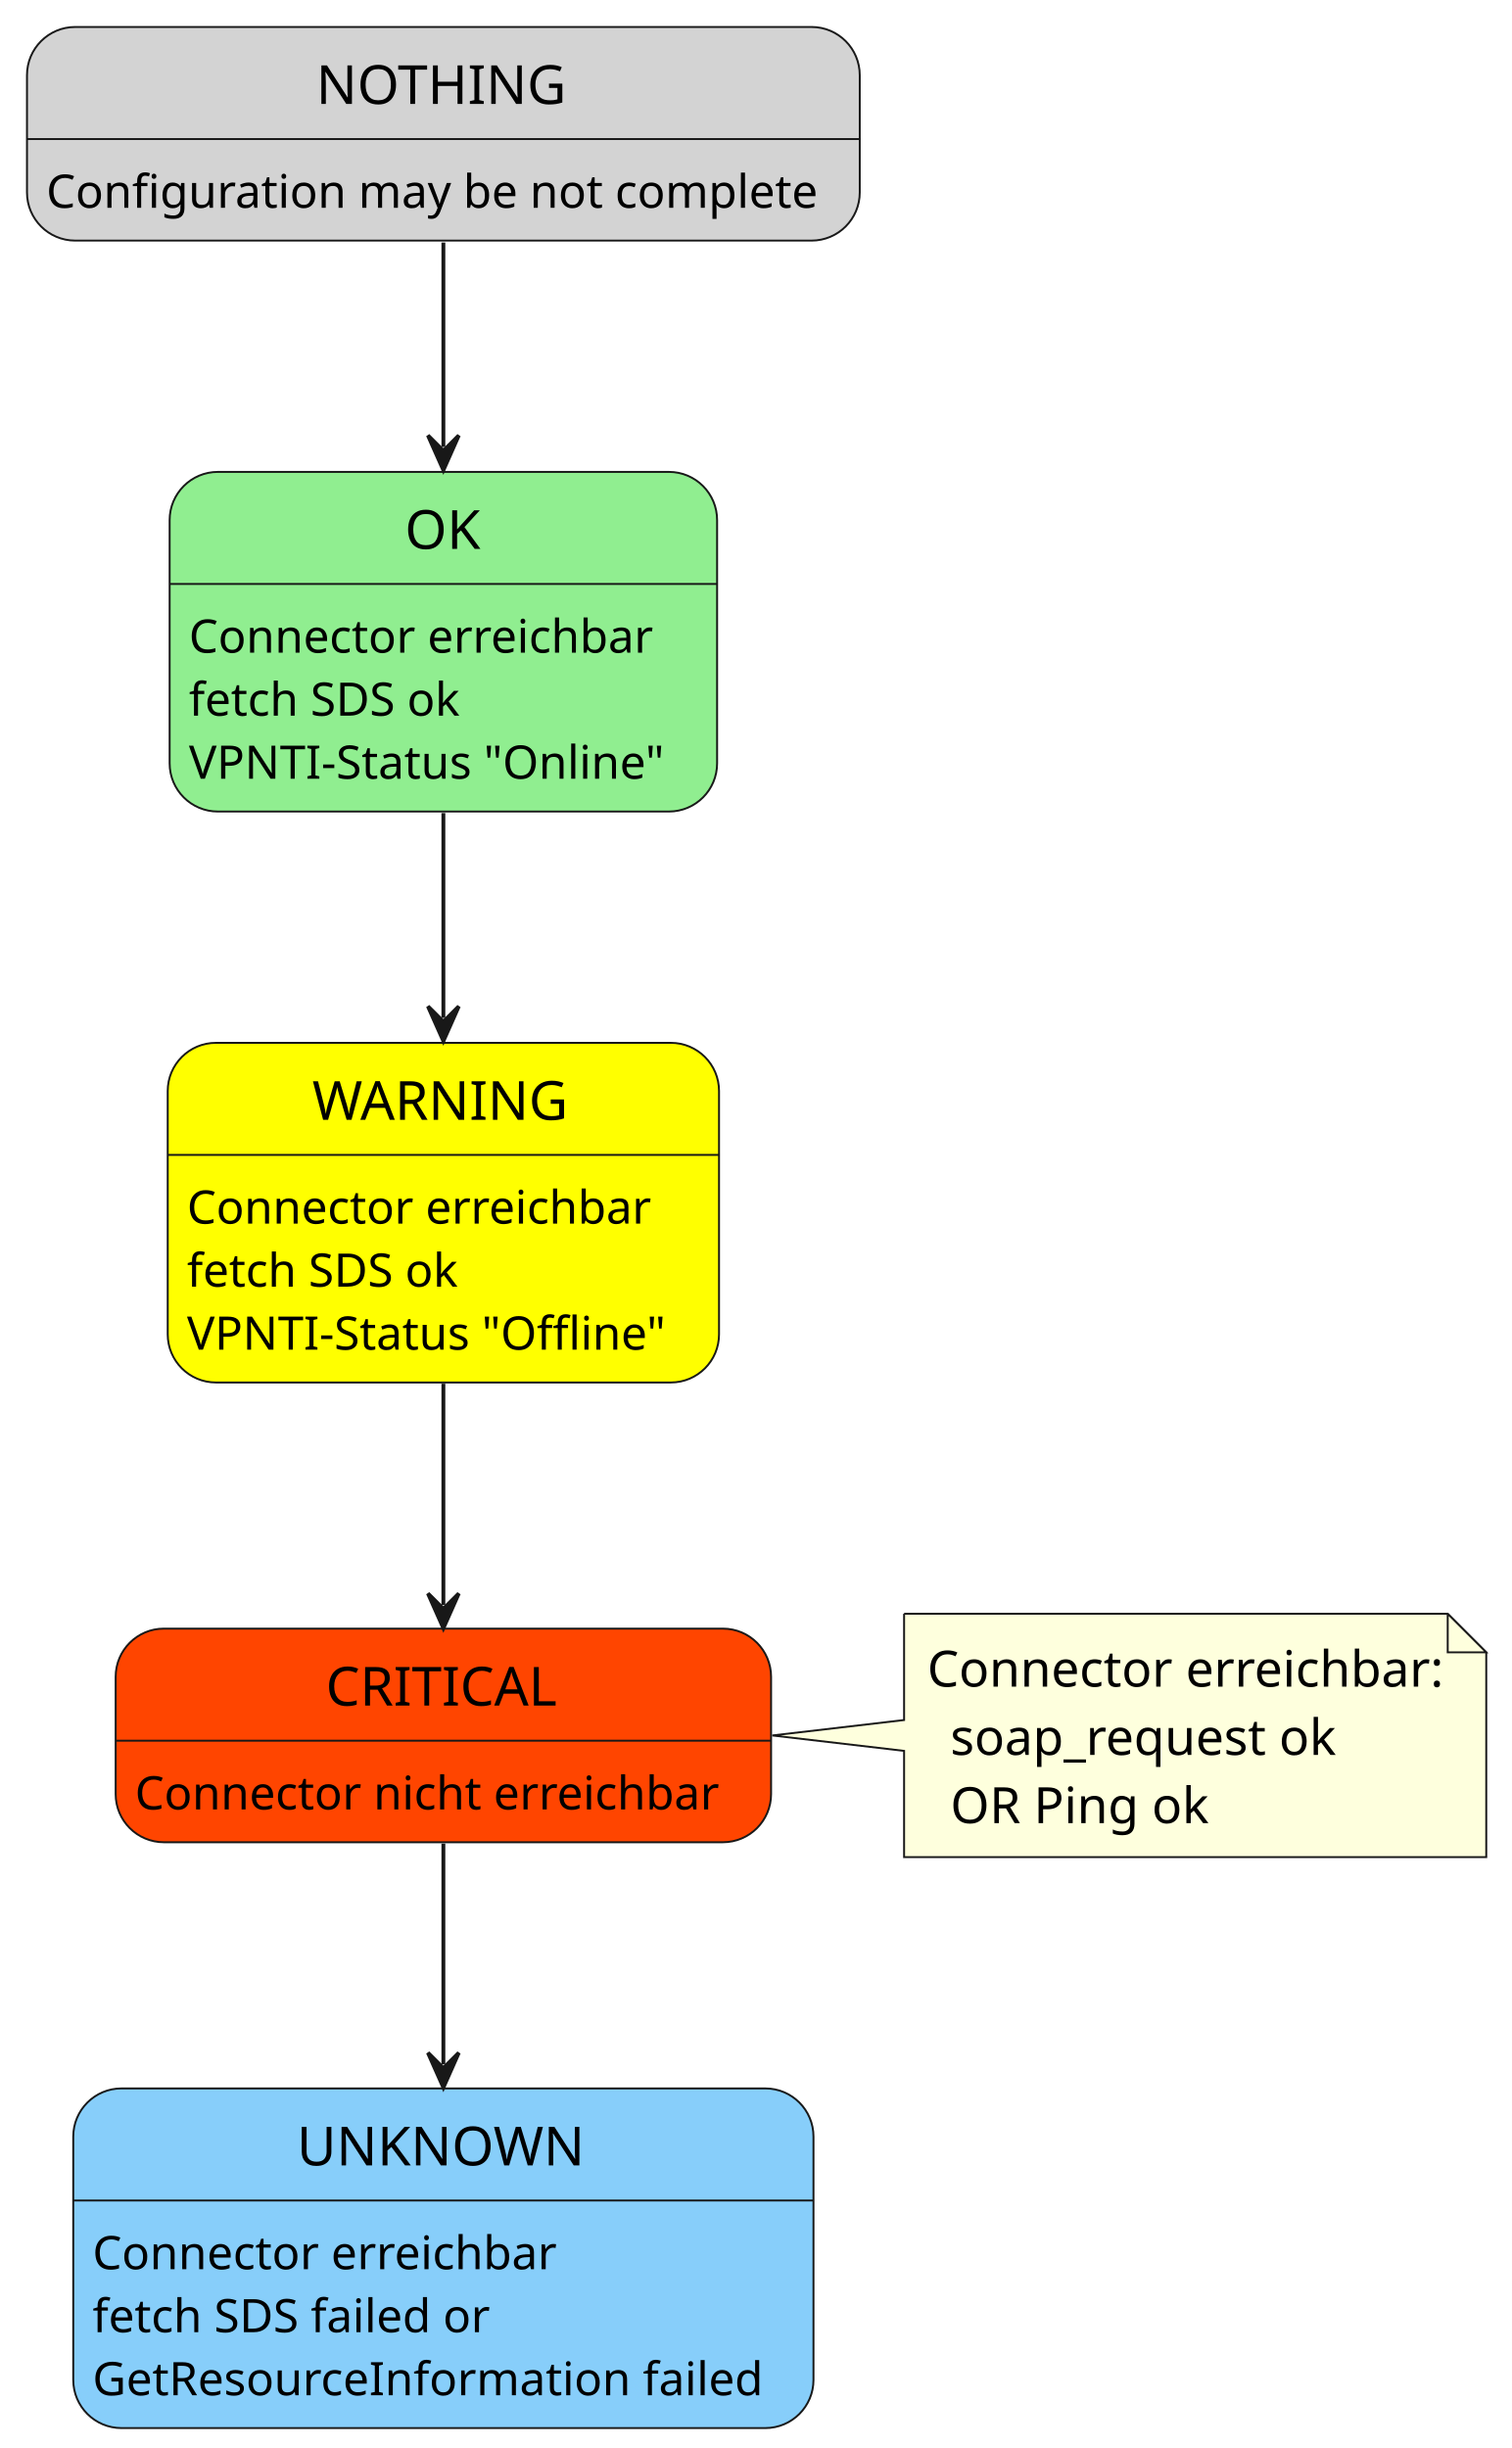
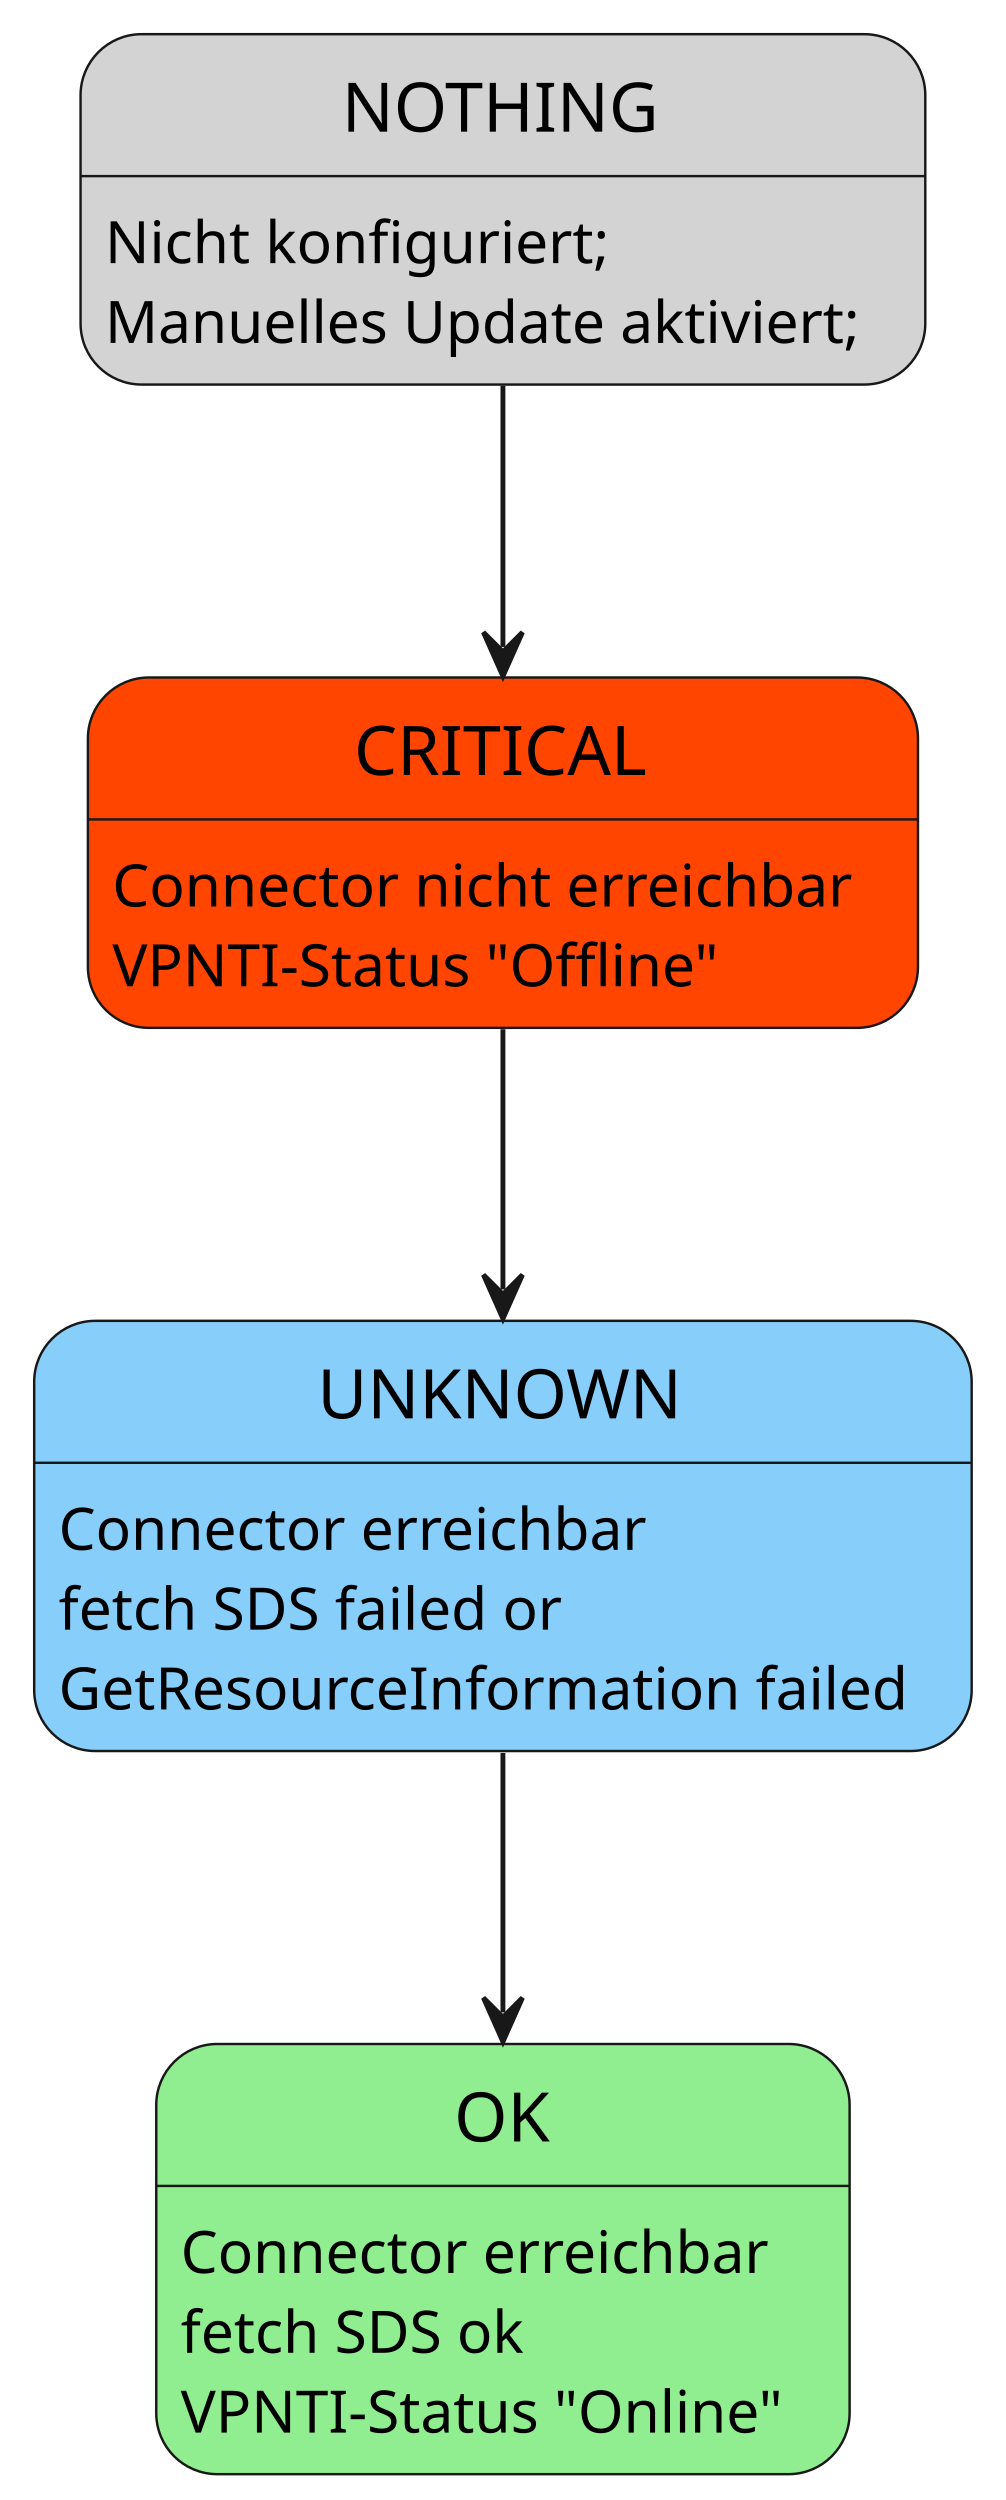
- <svg xmlns="http://www.w3.org/2000/svg" contentStyleType="text/css" height="635px" preserveAspectRatio="none" style="width:392px;height:635px;background:#FFFFFF;" version="1.1" viewBox="0 0 392 635" width="392px" zoomAndPan="magnify">
+ <svg xmlns="http://www.w3.org/2000/svg" contentStyleType="text/css" height="512px" preserveAspectRatio="none" style="width:206px;height:512px;background:#FFFFFF;" version="1.1" viewBox="0 0 206 512" width="206px" zoomAndPan="magnify">
  <defs />
  <g>
    <g id="OK">
-       <rect fill="#90EE90" height="88.1" rx="12.5" ry="12.5" style="stroke:#181818;stroke-width:0.5;" width="142" x="44" y="122.41" />
-       <line style="stroke:#181818;stroke-width:0.5;" x1="44" x2="186" y1="151.478" y2="151.478" />
-       <text fill="#000000" font-family="sans-serif" font-size="14" lengthAdjust="spacing" textLength="20" x="105" y="142.376">OK</text>
-       <text fill="#000000" font-family="sans-serif" font-size="12" lengthAdjust="spacing" textLength="120" x="49" y="169.306">Connector erreichbar</text>
-       <text fill="#000000" font-family="sans-serif" font-size="12" lengthAdjust="spacing" textLength="70" x="49" y="185.65">fetch SDS ok</text>
-       <text fill="#000000" font-family="sans-serif" font-size="12" lengthAdjust="spacing" textLength="122" x="49" y="201.994">VPNTI-Status "Online"</text>
-     </g>
-     <g id="WARNING">
-       <rect fill="#FFFF00" height="88.1" rx="12.5" ry="12.5" style="stroke:#181818;stroke-width:0.5;" width="143" x="43.5" y="270.51" />
-       <line style="stroke:#181818;stroke-width:0.5;" x1="43.5" x2="186.5" y1="299.578" y2="299.578" />
-       <text fill="#000000" font-family="sans-serif" font-size="14" lengthAdjust="spacing" textLength="68" x="81" y="290.476">WARNING</text>
-       <text fill="#000000" font-family="sans-serif" font-size="12" lengthAdjust="spacing" textLength="120" x="48.5" y="317.406">Connector erreichbar</text>
-       <text fill="#000000" font-family="sans-serif" font-size="12" lengthAdjust="spacing" textLength="70" x="48.5" y="333.75">fetch SDS ok</text>
-       <text fill="#000000" font-family="sans-serif" font-size="12" lengthAdjust="spacing" textLength="123" x="48.5" y="350.094">VPNTI-Status "Offline"</text>
+       <rect fill="#90EE90" height="88.1" rx="12.5" ry="12.5" style="stroke:#181818;stroke-width:0.5;" width="142" x="32" y="418.61" />
+       <line style="stroke:#181818;stroke-width:0.5;" x1="32" x2="174" y1="447.678" y2="447.678" />
+       <text fill="#000000" font-family="sans-serif" font-size="14" lengthAdjust="spacing" textLength="20" x="93" y="438.576">OK</text>
+       <text fill="#000000" font-family="sans-serif" font-size="12" lengthAdjust="spacing" textLength="120" x="37" y="465.506">Connector erreichbar</text>
+       <text fill="#000000" font-family="sans-serif" font-size="12" lengthAdjust="spacing" textLength="70" x="37" y="481.85">fetch SDS ok</text>
+       <text fill="#000000" font-family="sans-serif" font-size="12" lengthAdjust="spacing" textLength="122" x="37" y="498.194">VPNTI-Status "Online"</text>
    </g>
    <g id="CRITICAL">
-       <rect fill="#FF4500" height="55.412" rx="12.5" ry="12.5" style="stroke:#181818;stroke-width:0.5;" width="170" x="30" y="422.46" />
-       <line style="stroke:#181818;stroke-width:0.5;" x1="30" x2="200" y1="451.528" y2="451.528" />
-       <text fill="#000000" font-family="sans-serif" font-size="14" lengthAdjust="spacing" textLength="61" x="84.5" y="442.426">CRITICAL</text>
-       <text fill="#000000" font-family="sans-serif" font-size="12" lengthAdjust="spacing" textLength="150" x="35" y="469.356">Connector nicht erreichbar</text>
+       <rect fill="#FF4500" height="71.756" rx="12.5" ry="12.5" style="stroke:#181818;stroke-width:0.5;" width="170" x="18" y="138.75" />
+       <line style="stroke:#181818;stroke-width:0.5;" x1="18" x2="188" y1="167.818" y2="167.818" />
+       <text fill="#000000" font-family="sans-serif" font-size="14" lengthAdjust="spacing" textLength="61" x="72.5" y="158.716">CRITICAL</text>
+       <text fill="#000000" font-family="sans-serif" font-size="12" lengthAdjust="spacing" textLength="150" x="23" y="185.646">Connector nicht erreichbar</text>
+       <text fill="#000000" font-family="sans-serif" font-size="12" lengthAdjust="spacing" textLength="123" x="23" y="201.99">VPNTI-Status "Offline"</text>
    </g>
    <g id="UNKNOWN">
-       <rect fill="#87CEFA" height="88.1" rx="12.5" ry="12.5" style="stroke:#181818;stroke-width:0.5;" width="192" x="19" y="541.73" />
-       <line style="stroke:#181818;stroke-width:0.5;" x1="19" x2="211" y1="570.798" y2="570.798" />
-       <text fill="#000000" font-family="sans-serif" font-size="14" lengthAdjust="spacing" textLength="76" x="77" y="561.696">UNKNOWN</text>
-       <text fill="#000000" font-family="sans-serif" font-size="12" lengthAdjust="spacing" textLength="120" x="24" y="588.626">Connector erreichbar</text>
-       <text fill="#000000" font-family="sans-serif" font-size="12" lengthAdjust="spacing" textLength="103" x="24" y="604.97">fetch SDS failed or</text>
-       <text fill="#000000" font-family="sans-serif" font-size="12" lengthAdjust="spacing" textLength="172" x="24" y="621.314">GetResourceInformation failed</text>
+       <rect fill="#87CEFA" height="88.1" rx="12.5" ry="12.5" style="stroke:#181818;stroke-width:0.5;" width="192" x="7" y="270.51" />
+       <line style="stroke:#181818;stroke-width:0.5;" x1="7" x2="199" y1="299.578" y2="299.578" />
+       <text fill="#000000" font-family="sans-serif" font-size="14" lengthAdjust="spacing" textLength="76" x="65" y="290.476">UNKNOWN</text>
+       <text fill="#000000" font-family="sans-serif" font-size="12" lengthAdjust="spacing" textLength="120" x="12" y="317.406">Connector erreichbar</text>
+       <text fill="#000000" font-family="sans-serif" font-size="12" lengthAdjust="spacing" textLength="103" x="12" y="333.75">fetch SDS failed or</text>
+       <text fill="#000000" font-family="sans-serif" font-size="12" lengthAdjust="spacing" textLength="172" x="12" y="350.094">GetResourceInformation failed</text>
    </g>
    <g id="NOTHING">
-       <rect fill="#D3D3D3" height="55.412" rx="12.5" ry="12.5" style="stroke:#181818;stroke-width:0.5;" width="216" x="7" y="7" />
-       <line style="stroke:#181818;stroke-width:0.5;" x1="7" x2="223" y1="36.068" y2="36.068" />
-       <text fill="#000000" font-family="sans-serif" font-size="14" lengthAdjust="spacing" textLength="66" x="82" y="26.966">NOTHING</text>
-       <text fill="#000000" font-family="sans-serif" font-size="12" lengthAdjust="spacing" textLength="196" x="12" y="53.896">Configuration may be not complete</text>
+       <rect fill="#D3D3D3" height="71.756" rx="12.5" ry="12.5" style="stroke:#181818;stroke-width:0.5;" width="173" x="16.5" y="7" />
+       <line style="stroke:#181818;stroke-width:0.5;" x1="16.5" x2="189.5" y1="36.068" y2="36.068" />
+       <text fill="#000000" font-family="sans-serif" font-size="14" lengthAdjust="spacing" textLength="66" x="70" y="26.966">NOTHING</text>
+       <text fill="#000000" font-family="sans-serif" font-size="12" lengthAdjust="spacing" textLength="100" x="21.5" y="53.896">Nicht konfiguriert;</text>
+       <text fill="#000000" font-family="sans-serif" font-size="12" lengthAdjust="spacing" textLength="153" x="21.5" y="70.24">Manuelles Update aktiviert;</text>
    </g>
-     <g id="elem_GMN7">
-       <path d="M234.5,418.61 L234.5,446.17 L200.31,450.17 L234.5,454.17 L234.5,481.728 A0,0 0 0 0 234.5,481.728 L385.5,481.728 A0,0 0 0 0 385.5,481.728 L385.5,428.61 L375.5,418.61 L234.5,418.61 A0,0 0 0 0 234.5,418.61 " fill="#FEFFDD" style="stroke:#181818;stroke-width:0.5;" />
-       <path d="M375.5,418.61 L375.5,428.61 L385.5,428.61 L375.5,418.61 " fill="#FEFFDD" style="stroke:#181818;stroke-width:0.5;" />
-       <text fill="#000000" font-family="sans-serif" font-size="13" lengthAdjust="spacing" textLength="130" x="240.5" y="437.507">Connector erreichbar:</text>
-       <text fill="#000000" font-family="sans-serif" font-size="13" lengthAdjust="spacing" textLength="99" x="246.5" y="455.213">soap_request ok</text>
-       <text fill="#000000" font-family="sans-serif" font-size="13" lengthAdjust="spacing" textLength="66" x="246.5" y="472.919">OR Ping ok</text>
-     </g>
-     <g id="link_NOTHING_OK">
-       <path d="M115,62.91 C115,80 115,96.43 115,115.95 " fill="none" id="NOTHING-to-OK" style="stroke:#181818;stroke-width:1.0;" />
-       <polygon fill="#181818" points="115,121.95,119,112.95,115,116.95,111,112.95,115,121.95" style="stroke:#181818;stroke-width:1.0;" />
-     </g>
-     <g id="link_OK_WARNING">
-       <path d="M115,210.9 C115,229.57 115,245.35 115,264.04 " fill="none" id="OK-to-WARNING" style="stroke:#181818;stroke-width:1.0;" />
-       <polygon fill="#181818" points="115,270.04,119,261.04,115,265.04,111,261.04,115,270.04" style="stroke:#181818;stroke-width:1.0;" />
-     </g>
-     <g id="link_WARNING_CRITICAL">
-       <path d="M115,358.94 C115,379.82 115,398.19 115,416.34 " fill="none" id="WARNING-to-CRITICAL" style="stroke:#181818;stroke-width:1.0;" />
-       <polygon fill="#181818" points="115,422.34,119,413.34,115,417.34,111,413.34,115,422.34" style="stroke:#181818;stroke-width:1.0;" />
+     <g id="link_NOTHING_CRITICAL">
+       <path d="M103,78.99 C103,97.45 103,114.02 103,132.49 " fill="none" id="NOTHING-to-CRITICAL" style="stroke:#181818;stroke-width:1.0;" />
+       <polygon fill="#181818" points="103,138.49,107,129.49,103,133.49,99,129.49,103,138.49" style="stroke:#181818;stroke-width:1.0;" />
    </g>
    <g id="link_CRITICAL_UNKNOWN">
-       <path d="M115,478.21 C115,496.36 115,514.66 115,535.48 " fill="none" id="CRITICAL-to-UNKNOWN" style="stroke:#181818;stroke-width:1.0;" />
-       <polygon fill="#181818" points="115,541.48,119,532.48,115,536.48,111,532.48,115,541.48" style="stroke:#181818;stroke-width:1.0;" />
+       <path d="M103,210.79 C103,228.83 103,244.97 103,264.07 " fill="none" id="CRITICAL-to-UNKNOWN" style="stroke:#181818;stroke-width:1.0;" />
+       <polygon fill="#181818" points="103,270.07,107,261.07,103,265.07,99,261.07,103,270.07" style="stroke:#181818;stroke-width:1.0;" />
+     </g>
+     <g id="link_UNKNOWN_OK">
+       <path d="M103,359 C103,377.67 103,393.45 103,412.14 " fill="none" id="UNKNOWN-to-OK" style="stroke:#181818;stroke-width:1.0;" />
+       <polygon fill="#181818" points="103,418.14,107,409.14,103,413.14,99,409.14,103,418.14" style="stroke:#181818;stroke-width:1.0;" />
    </g>
  </g>
</svg>
